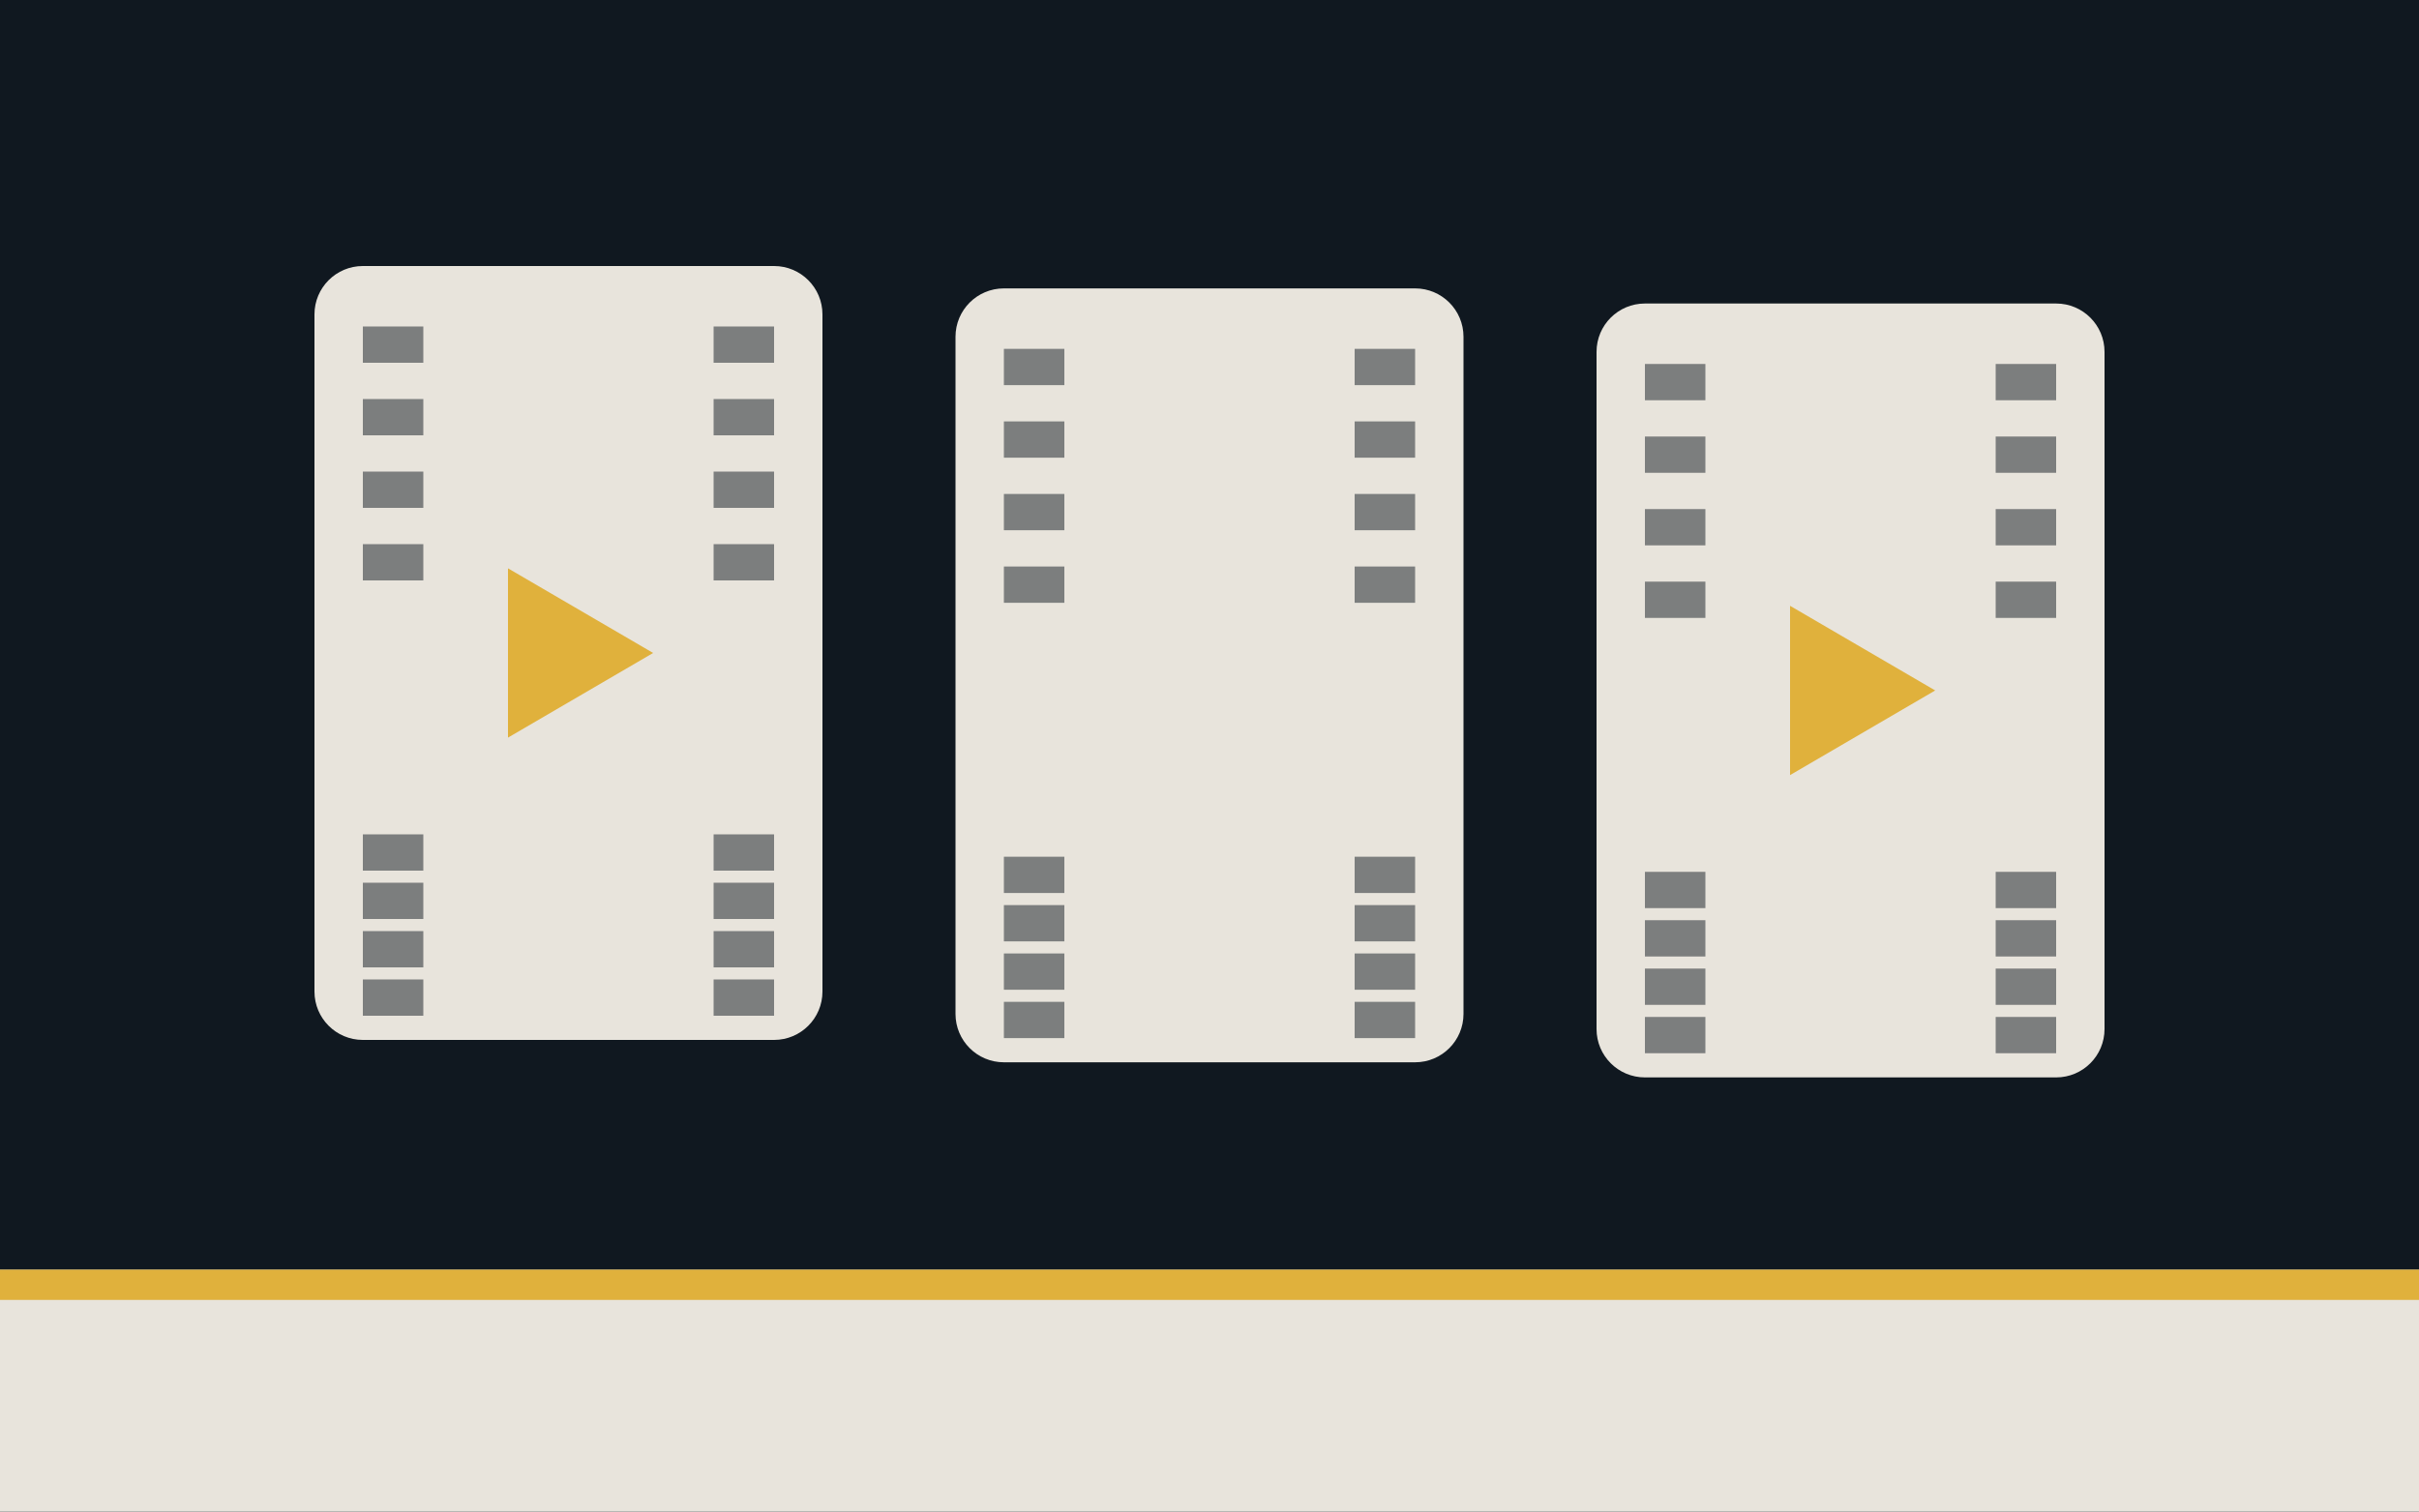
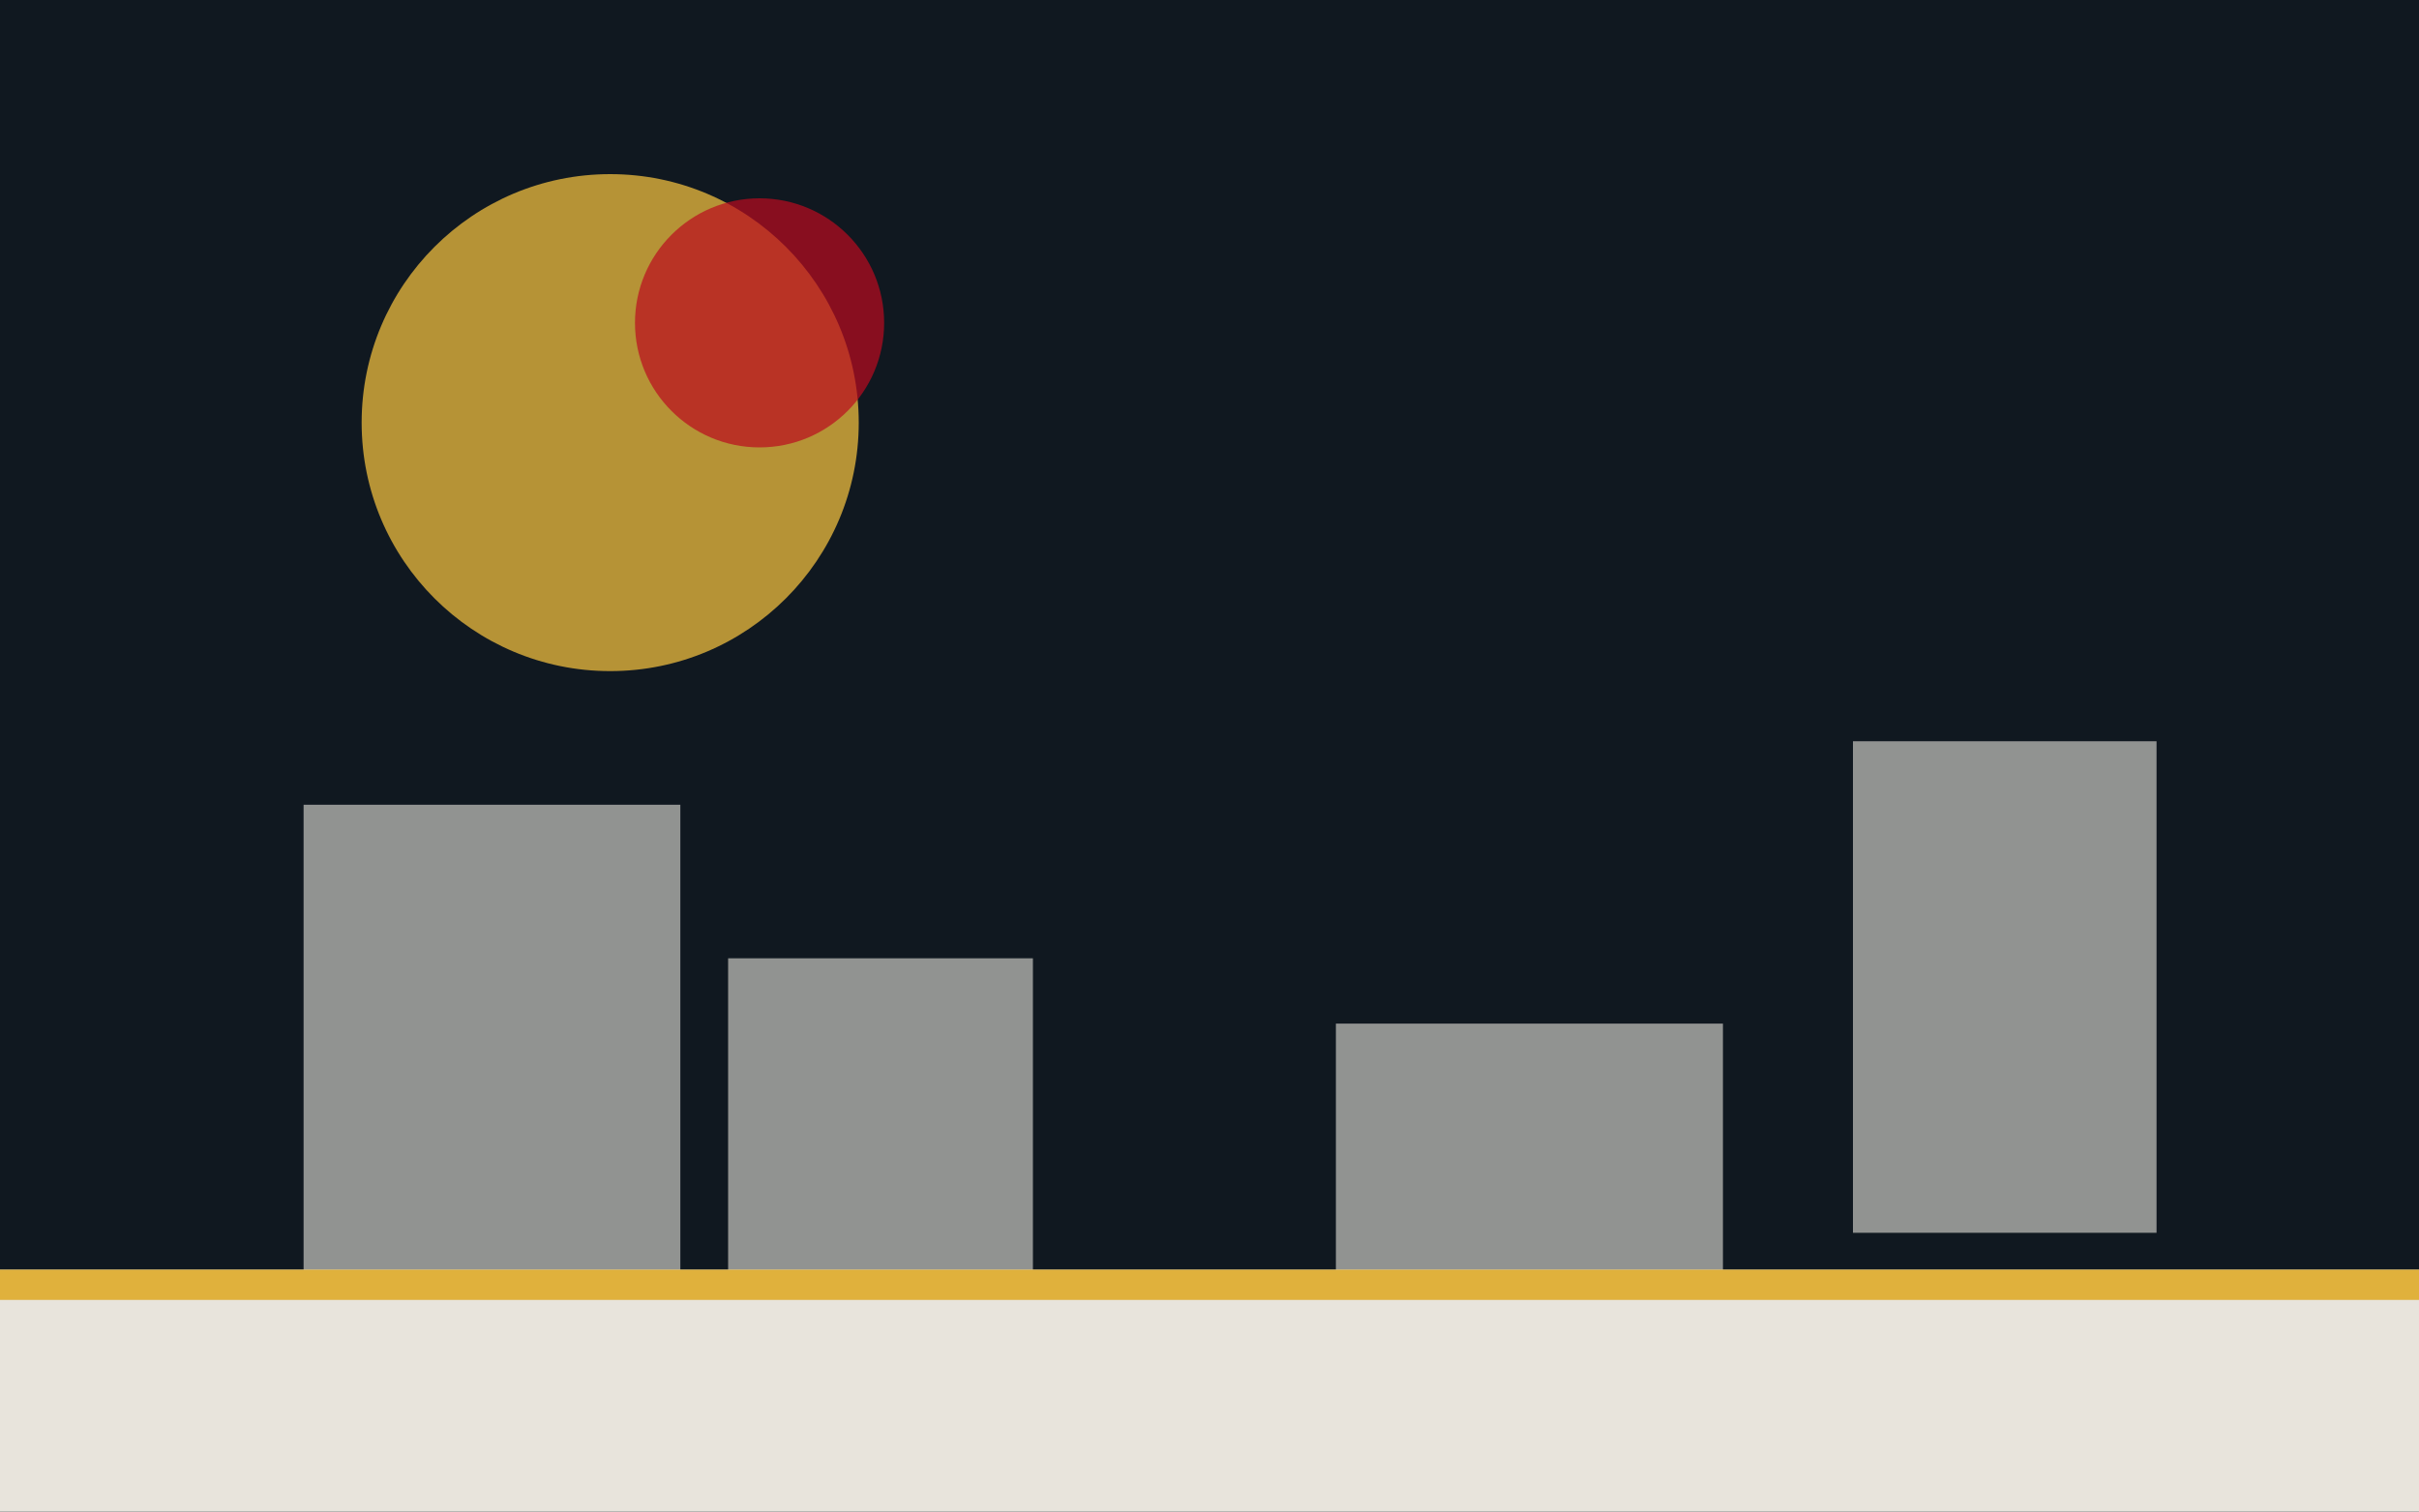
<svg xmlns="http://www.w3.org/2000/svg" viewBox="0 0 400 250" preserveAspectRatio="xMidYMid slice" role="img" aria-label="Dangote refinery IPO set to close October 13, targeting $1.6 billion">
  <rect width="400" height="250" fill="#101820" />
-   <rect x="52.0" y="44.0" width="84" height="128" rx="8" fill="#e8e4dc" />
-   <rect x="60.0" y="54.0" width="10" height="6" fill="#101820" opacity=".5" />
-   <rect x="118.0" y="54.0" width="10" height="6" fill="#101820" opacity=".5" />
-   <rect x="60.0" y="138.0" width="10" height="6" fill="#101820" opacity=".5" />
-   <rect x="118.0" y="138.0" width="10" height="6" fill="#101820" opacity=".5" />
-   <rect x="60.0" y="66.0" width="10" height="6" fill="#101820" opacity=".5" />
-   <rect x="118.0" y="66.0" width="10" height="6" fill="#101820" opacity=".5" />
-   <rect x="60.0" y="146.0" width="10" height="6" fill="#101820" opacity=".5" />
-   <rect x="118.0" y="146.0" width="10" height="6" fill="#101820" opacity=".5" />
-   <rect x="60.0" y="78.0" width="10" height="6" fill="#101820" opacity=".5" />
-   <rect x="118.0" y="78.0" width="10" height="6" fill="#101820" opacity=".5" />
-   <rect x="60.0" y="154.0" width="10" height="6" fill="#101820" opacity=".5" />
-   <rect x="118.0" y="154.0" width="10" height="6" fill="#101820" opacity=".5" />
-   <rect x="60.0" y="90.0" width="10" height="6" fill="#101820" opacity=".5" />
-   <rect x="118.0" y="90.0" width="10" height="6" fill="#101820" opacity=".5" />
-   <rect x="60.0" y="162.0" width="10" height="6" fill="#101820" opacity=".5" />
-   <rect x="118.0" y="162.0" width="10" height="6" fill="#101820" opacity=".5" />
-   <path d="M84.0 94.0 L108.0 108.0 L84.0 122.0 Z" fill="#e0b13c" />
-   <rect x="158.0" y="47.7" width="84" height="128" rx="8" fill="#e8e4dc" />
-   <rect x="166.0" y="57.7" width="10" height="6" fill="#101820" opacity=".5" />
-   <rect x="224.0" y="57.7" width="10" height="6" fill="#101820" opacity=".5" />
-   <rect x="166.0" y="141.7" width="10" height="6" fill="#101820" opacity=".5" />
-   <rect x="224.0" y="141.7" width="10" height="6" fill="#101820" opacity=".5" />
-   <rect x="166.0" y="69.7" width="10" height="6" fill="#101820" opacity=".5" />
-   <rect x="224.0" y="69.7" width="10" height="6" fill="#101820" opacity=".5" />
-   <rect x="166.0" y="149.7" width="10" height="6" fill="#101820" opacity=".5" />
-   <rect x="224.0" y="149.7" width="10" height="6" fill="#101820" opacity=".5" />
-   <rect x="166.0" y="81.7" width="10" height="6" fill="#101820" opacity=".5" />
-   <rect x="224.0" y="81.7" width="10" height="6" fill="#101820" opacity=".5" />
-   <rect x="166.0" y="157.7" width="10" height="6" fill="#101820" opacity=".5" />
-   <rect x="224.0" y="157.7" width="10" height="6" fill="#101820" opacity=".5" />
-   <rect x="166.0" y="93.7" width="10" height="6" fill="#101820" opacity=".5" />
-   <rect x="224.0" y="93.7" width="10" height="6" fill="#101820" opacity=".5" />
-   <rect x="166.0" y="165.7" width="10" height="6" fill="#101820" opacity=".5" />
-   <rect x="224.0" y="165.7" width="10" height="6" fill="#101820" opacity=".5" />
-   <rect x="264.0" y="50.2" width="84" height="128" rx="8" fill="#e8e4dc" />
-   <rect x="272.0" y="60.2" width="10" height="6" fill="#101820" opacity=".5" />
-   <rect x="330.0" y="60.2" width="10" height="6" fill="#101820" opacity=".5" />
-   <rect x="272.0" y="144.2" width="10" height="6" fill="#101820" opacity=".5" />
-   <rect x="330.0" y="144.2" width="10" height="6" fill="#101820" opacity=".5" />
-   <rect x="272.0" y="72.2" width="10" height="6" fill="#101820" opacity=".5" />
-   <rect x="330.0" y="72.2" width="10" height="6" fill="#101820" opacity=".5" />
-   <rect x="272.0" y="152.2" width="10" height="6" fill="#101820" opacity=".5" />
-   <rect x="330.0" y="152.2" width="10" height="6" fill="#101820" opacity=".5" />
-   <rect x="272.0" y="84.2" width="10" height="6" fill="#101820" opacity=".5" />
-   <rect x="330.0" y="84.2" width="10" height="6" fill="#101820" opacity=".5" />
-   <rect x="272.0" y="160.2" width="10" height="6" fill="#101820" opacity=".5" />
-   <rect x="330.0" y="160.2" width="10" height="6" fill="#101820" opacity=".5" />
-   <rect x="272.0" y="96.2" width="10" height="6" fill="#101820" opacity=".5" />
-   <rect x="330.0" y="96.2" width="10" height="6" fill="#101820" opacity=".5" />
-   <rect x="272.0" y="168.2" width="10" height="6" fill="#101820" opacity=".5" />
-   <rect x="330.0" y="168.2" width="10" height="6" fill="#101820" opacity=".5" />
-   <path d="M296.0 100.2 L320.0 114.2 L296.0 128.2 Z" fill="#e0b13c" />
+   <circle cx="100.9" cy="69.9" r="41.1" fill="#e0b13c" opacity=".8" />
+   <circle cx="125.6" cy="53.4" r="20.6" fill="#bb0a1e" opacity=".7" />
+   <rect x="50.2" y="133.1" width="62.3" height="94.5" fill="#e8e4dc" opacity=".6" />
+   <rect x="120.4" y="158.5" width="50.4" height="52.8" fill="#e8e4dc" opacity=".6" />
+   <rect x="220.9" y="169.3" width="64.0" height="41.6" fill="#e8e4dc" opacity=".6" />
+   <rect x="306.4" y="122.6" width="50.2" height="81.3" fill="#e8e4dc" opacity=".6" />
  <rect y="210" width="400" height="40" fill="#e8e4dc" />
  <rect y="210" width="400" height="5" fill="#e0b13c" />
</svg>
